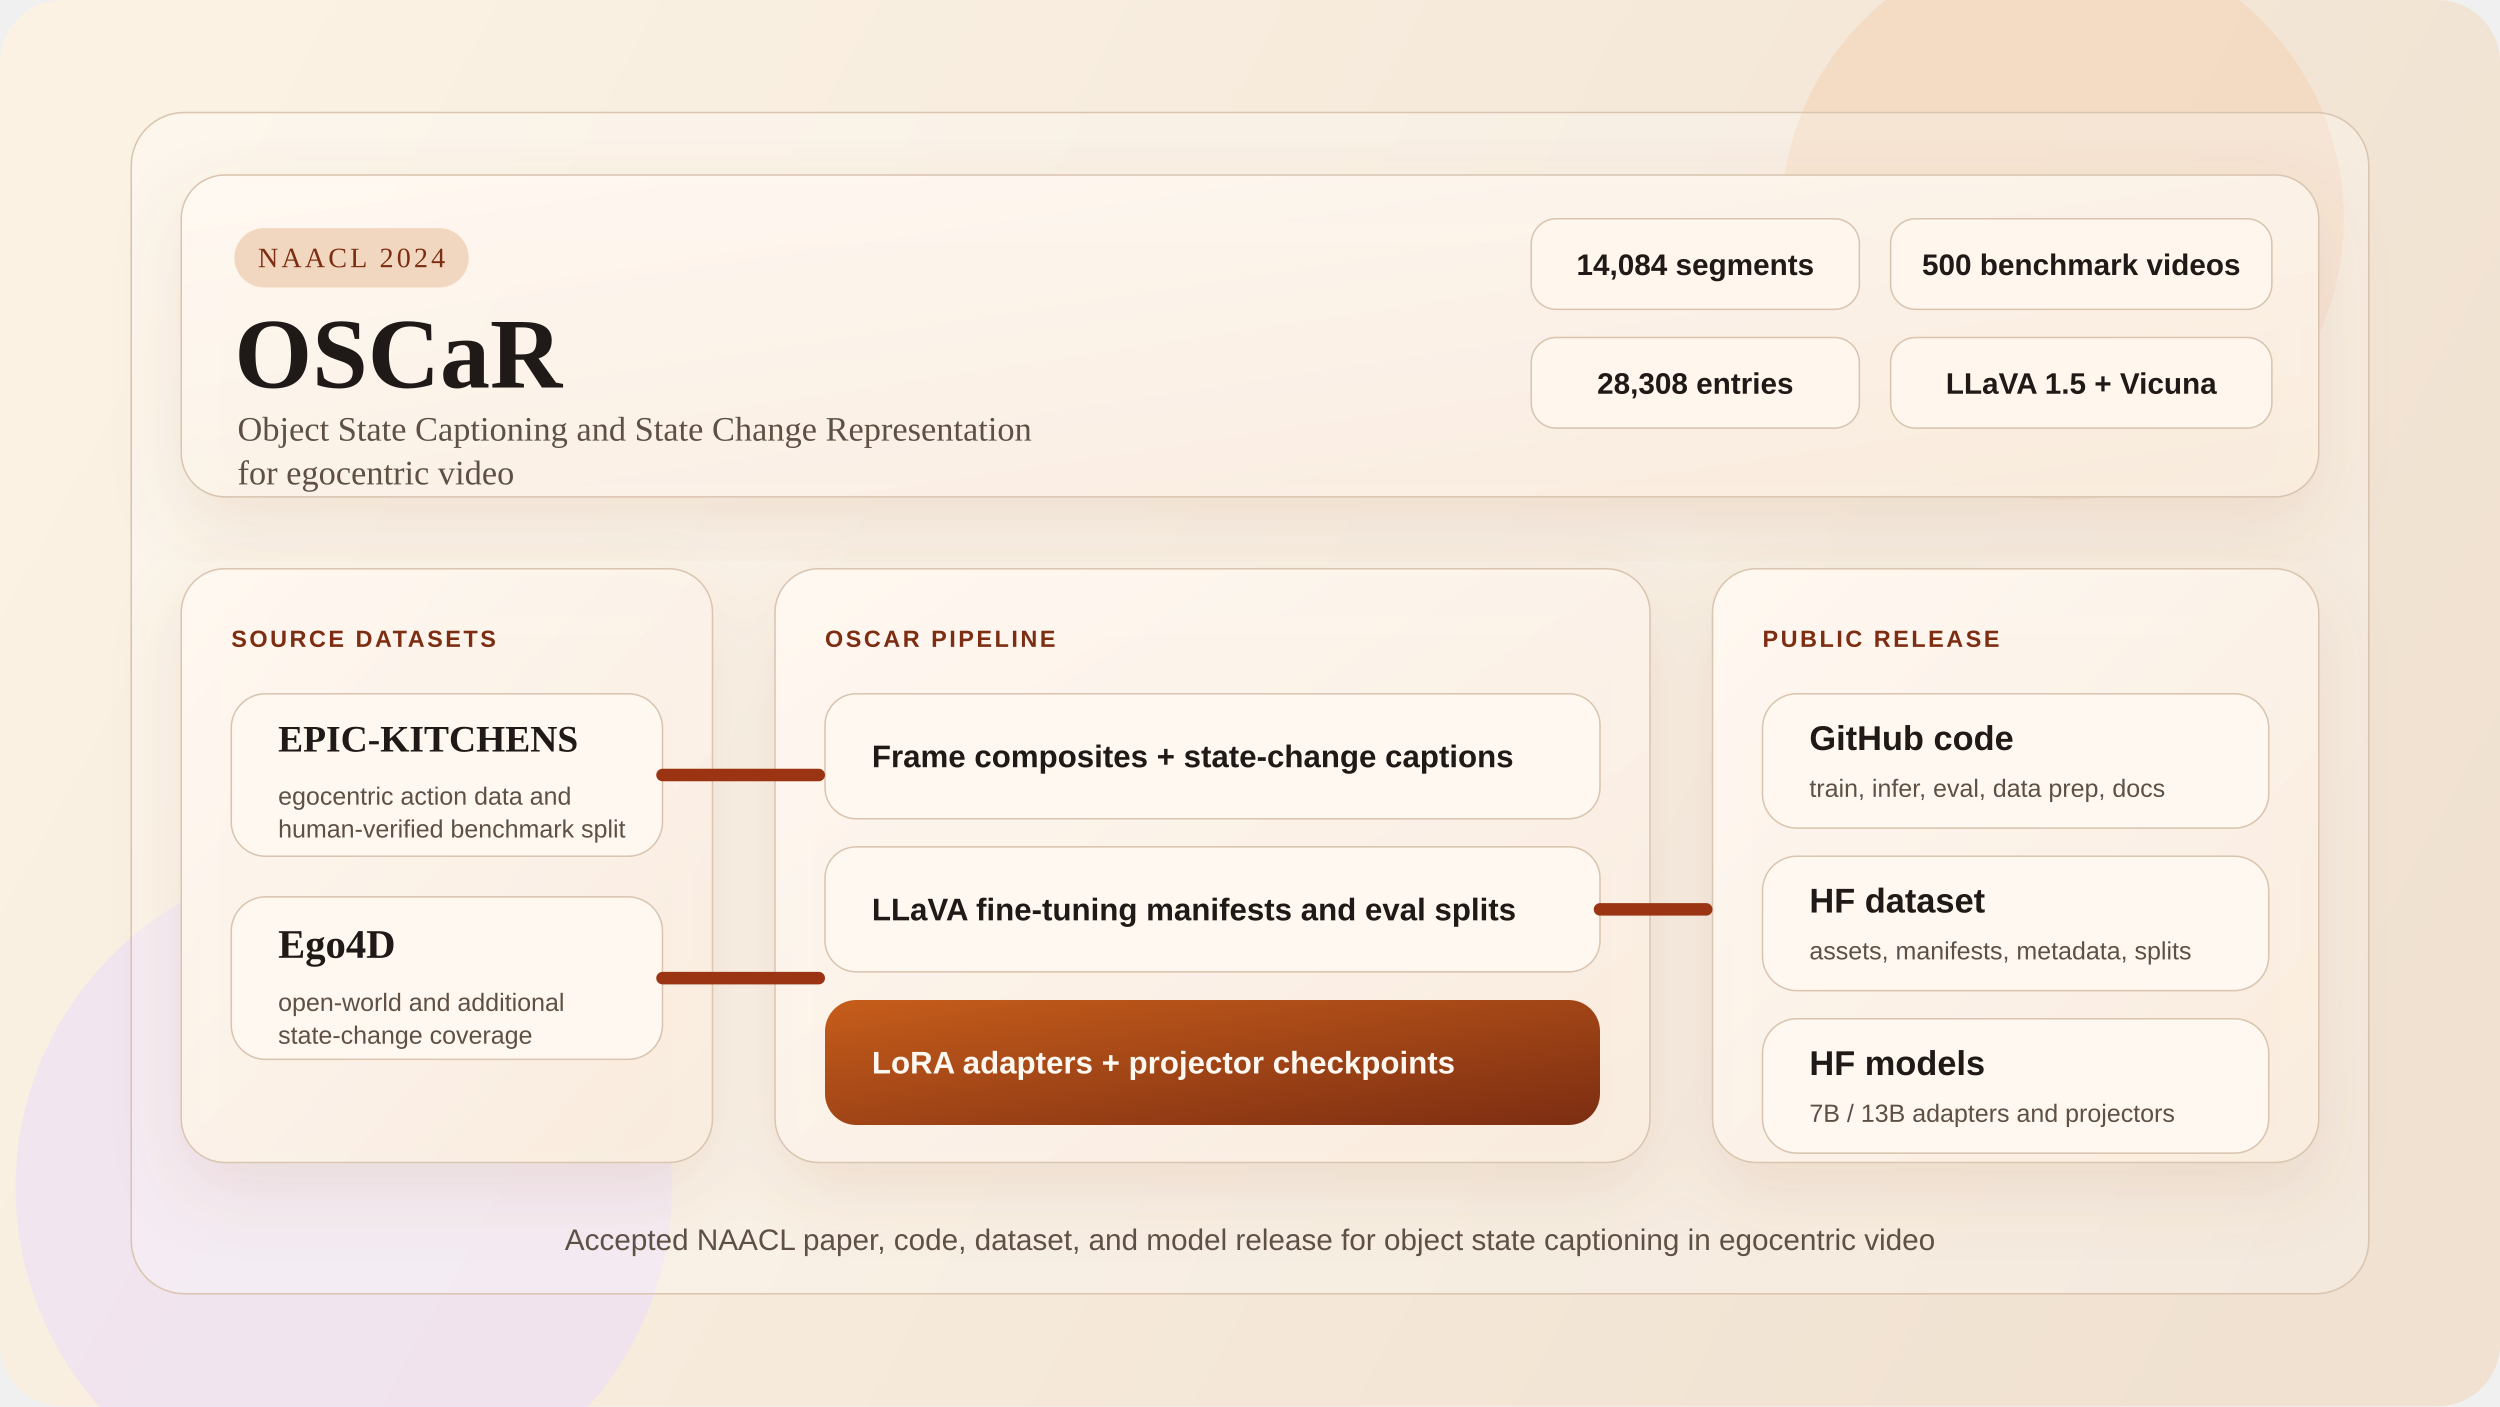
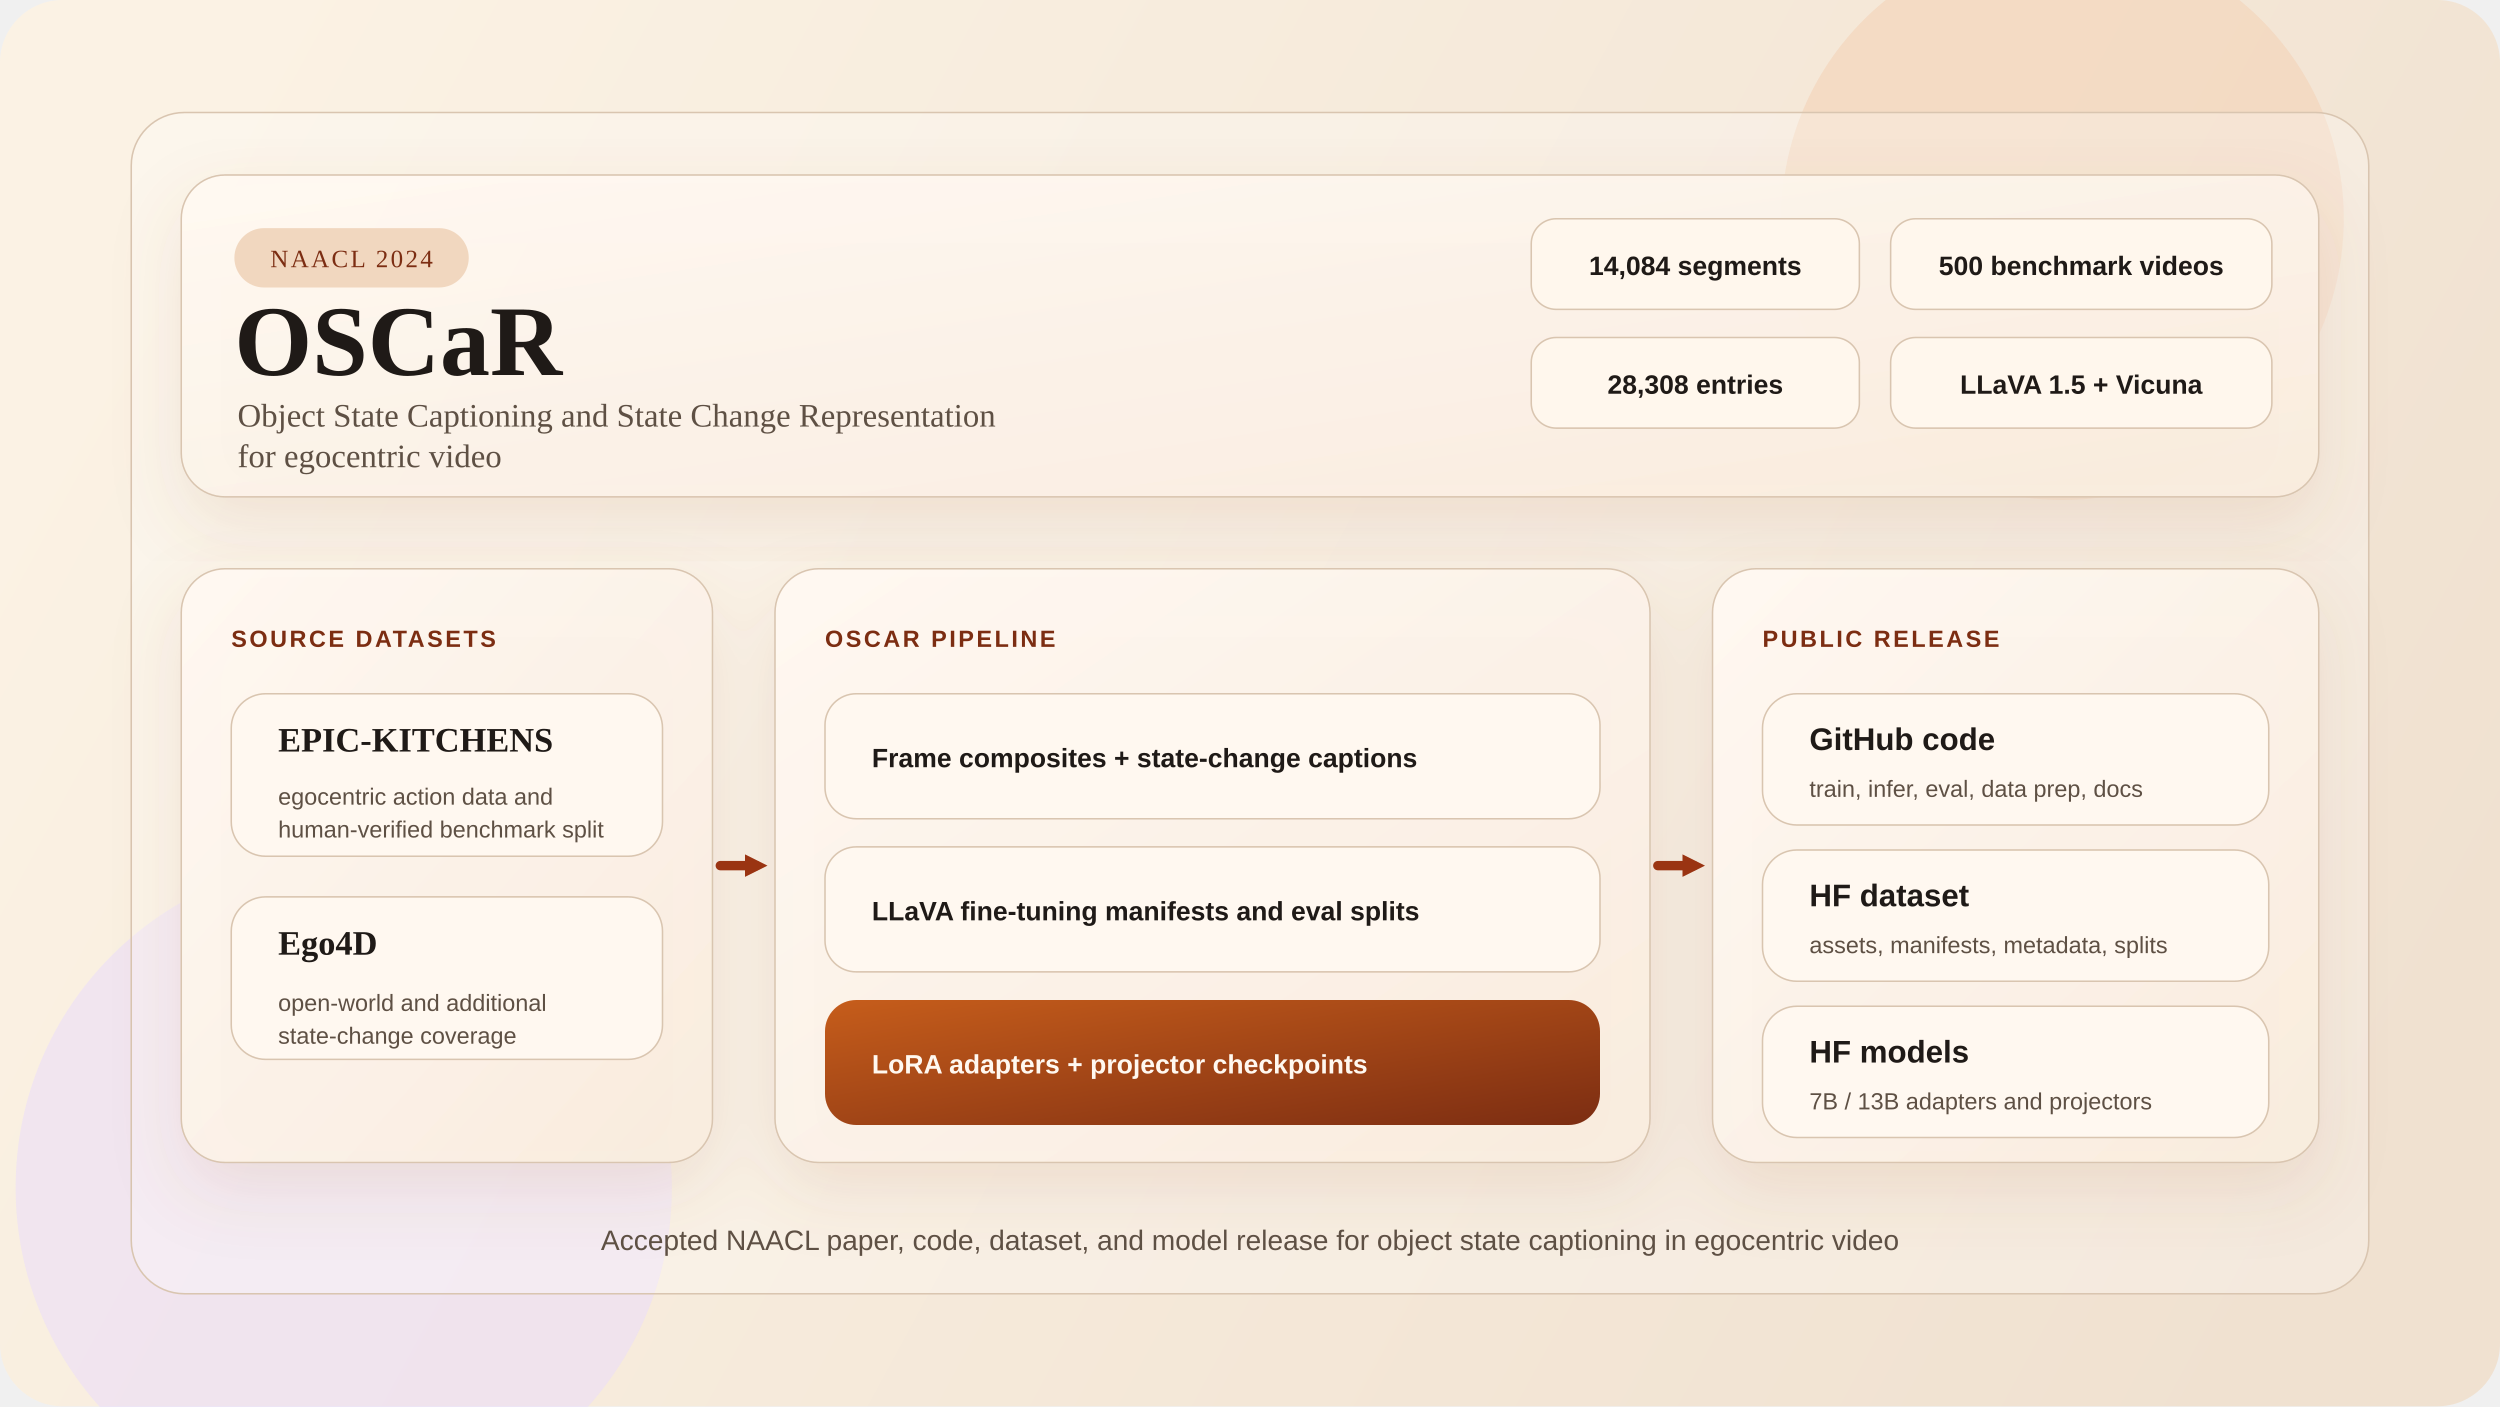
<svg xmlns="http://www.w3.org/2000/svg" width="1600" height="900" viewBox="0 0 1600 900" fill="none">
  <defs>
    <linearGradient id="bg" x1="120" y1="80" x2="1480" y2="820" gradientUnits="userSpaceOnUse">
      <stop stop-color="#FBF2E4" />
      <stop offset="1" stop-color="#F0E1D0" />
    </linearGradient>
    <linearGradient id="panel" x1="0" y1="0" x2="1" y2="1">
      <stop stop-color="#FFF9F2" stop-opacity="0.95" />
      <stop offset="1" stop-color="#F8ECDE" stop-opacity="0.95" />
    </linearGradient>
    <linearGradient id="accent" x1="0" y1="0" x2="1" y2="1">
      <stop stop-color="#C65D1B" />
      <stop offset="1" stop-color="#7C2D12" />
    </linearGradient>
    <filter id="shadow" x="-20%" y="-20%" width="140%" height="140%">
      <feDropShadow dx="0" dy="18" stdDeviation="22" flood-color="#A56A3A" flood-opacity="0.14" />
    </filter>
+     <marker id="arrow" viewBox="0 0 10 10" refX="5" refY="5" markerWidth="2.4" markerHeight="2.4" orient="auto">
+       <path d="M0 0L10 5L0 10z" fill="#9A3412" />
+     </marker>
  </defs>
  <rect width="1600" height="900" rx="40" fill="url(#bg)" />
  <circle cx="1320" cy="140" r="180" fill="#F3D5BC" opacity="0.7" />
  <circle cx="220" cy="760" r="210" fill="#E7D9FF" opacity="0.48" />
  <rect x="84" y="72" width="1432" height="756" rx="34" fill="#FFFFFF" fill-opacity="0.28" stroke="#D9C5B0" />
  <g filter="url(#shadow)">
    <rect x="116" y="112" width="1368" height="206" rx="28" fill="url(#panel)" stroke="#D9C5B0" />
  </g>
  <rect x="150" y="146" width="150" height="38" rx="19" fill="#F1D7BF" />
-   <text x="225" y="171" text-anchor="middle" fill="#7C2D12" font-family="Georgia, 'Times New Roman', serif" font-size="18" letter-spacing="2" textLength="120" lengthAdjust="spacingAndGlyphs">NAACL 2024</text>
-   <text x="150" y="248" fill="#1F1A17" font-family="Georgia, 'Times New Roman', serif" font-size="64" font-weight="700">OSCaR</text>
-   <text x="152" y="282" fill="#5E5044" font-family="Georgia, 'Times New Roman', serif" font-size="22" textLength="680" lengthAdjust="spacingAndGlyphs">Object State Captioning and State Change Representation</text>
-   <text x="152" y="310" fill="#5E5044" font-family="Georgia, 'Times New Roman', serif" font-size="22">for egocentric video</text>
+   <text x="225" y="171" text-anchor="middle" fill="#7C2D12" font-family="Georgia, 'Times New Roman', serif" font-size="16" letter-spacing="1.5">NAACL 2024</text>
+   <text x="150" y="240" fill="#1F1A17" font-family="Georgia, 'Times New Roman', serif" font-size="64" font-weight="700">OSCaR</text>
+   <text x="152" y="273" fill="#5E5044" font-family="Georgia, 'Times New Roman', serif" font-size="21">Object State Captioning and State Change Representation</text>
+   <text x="152" y="299" fill="#5E5044" font-family="Georgia, 'Times New Roman', serif" font-size="21">for egocentric video</text>
  <g>
    <rect x="980" y="140" width="210" height="58" rx="16" fill="#FFF7ED" stroke="#D9C5B0" />
-     <text x="1085" y="176" text-anchor="middle" fill="#1F1A17" font-family="Arial, Helvetica, sans-serif" font-size="19" font-weight="700" textLength="180" lengthAdjust="spacingAndGlyphs">14,084 segments</text>
+     <text x="1085" y="176" text-anchor="middle" fill="#1F1A17" font-family="Arial, Helvetica, sans-serif" font-size="17" font-weight="700">14,084 segments</text>
    <rect x="1210" y="140" width="244" height="58" rx="16" fill="#FFF7ED" stroke="#D9C5B0" />
-     <text x="1332" y="176" text-anchor="middle" fill="#1F1A17" font-family="Arial, Helvetica, sans-serif" font-size="19" font-weight="700" textLength="210" lengthAdjust="spacingAndGlyphs">500 benchmark videos</text>
+     <text x="1332" y="176" text-anchor="middle" fill="#1F1A17" font-family="Arial, Helvetica, sans-serif" font-size="17" font-weight="700">500 benchmark videos</text>
    <rect x="980" y="216" width="210" height="58" rx="16" fill="#FFF7ED" stroke="#D9C5B0" />
-     <text x="1085" y="252" text-anchor="middle" fill="#1F1A17" font-family="Arial, Helvetica, sans-serif" font-size="19" font-weight="700" textLength="160" lengthAdjust="spacingAndGlyphs">28,308 entries</text>
+     <text x="1085" y="252" text-anchor="middle" fill="#1F1A17" font-family="Arial, Helvetica, sans-serif" font-size="17" font-weight="700">28,308 entries</text>
    <rect x="1210" y="216" width="244" height="58" rx="16" fill="#FFF7ED" stroke="#D9C5B0" />
-     <text x="1332" y="252" text-anchor="middle" fill="#1F1A17" font-family="Arial, Helvetica, sans-serif" font-size="19" font-weight="700" textLength="200" lengthAdjust="spacingAndGlyphs">LLaVA 1.5 + Vicuna</text>
+     <text x="1332" y="252" text-anchor="middle" fill="#1F1A17" font-family="Arial, Helvetica, sans-serif" font-size="17" font-weight="700">LLaVA 1.5 + Vicuna</text>
  </g>
  <g filter="url(#shadow)">
    <rect x="116" y="364" width="340" height="380" rx="28" fill="url(#panel)" stroke="#D9C5B0" />
    <rect x="496" y="364" width="560" height="380" rx="28" fill="url(#panel)" stroke="#D9C5B0" />
    <rect x="1096" y="364" width="388" height="380" rx="28" fill="url(#panel)" stroke="#D9C5B0" />
  </g>
  <text x="148" y="414" fill="#7C2D12" font-family="Arial, Helvetica, sans-serif" font-size="15" font-weight="700" letter-spacing="1.6">SOURCE DATASETS</text>
  <text x="528" y="414" fill="#7C2D12" font-family="Arial, Helvetica, sans-serif" font-size="15" font-weight="700" letter-spacing="1.6">OSCAR PIPELINE</text>
  <text x="1128" y="414" fill="#7C2D12" font-family="Arial, Helvetica, sans-serif" font-size="15" font-weight="700" letter-spacing="1.6">PUBLIC RELEASE</text>
  <rect x="148" y="444" width="276" height="104" rx="22" fill="#FFF8F0" stroke="#D9C5B0" />
-   <text x="178" y="481" fill="#1F1A17" font-family="Georgia, 'Times New Roman', serif" font-size="24" font-weight="700" textLength="240" lengthAdjust="spacingAndGlyphs">EPIC-KITCHENS</text>
-   <text x="178" y="515" fill="#5E5044" font-family="Arial, Helvetica, sans-serif" font-size="16" textLength="230" lengthAdjust="spacingAndGlyphs">egocentric action data and</text>
-   <text x="178" y="536" fill="#5E5044" font-family="Arial, Helvetica, sans-serif" font-size="16" textLength="248" lengthAdjust="spacingAndGlyphs">human-verified benchmark split</text>
+   <text x="178" y="481" fill="#1F1A17" font-family="Georgia, 'Times New Roman', serif" font-size="22" font-weight="700">EPIC-KITCHENS</text>
+   <text x="178" y="515" fill="#5E5044" font-family="Arial, Helvetica, sans-serif" font-size="15">egocentric action data and</text>
+   <text x="178" y="536" fill="#5E5044" font-family="Arial, Helvetica, sans-serif" font-size="15">human-verified benchmark split</text>
  <rect x="148" y="574" width="276" height="104" rx="22" fill="#FFF8F0" stroke="#D9C5B0" />
-   <text x="178" y="613" fill="#1F1A17" font-family="Georgia, 'Times New Roman', serif" font-size="26" font-weight="700">Ego4D</text>
-   <text x="178" y="647" fill="#5E5044" font-family="Arial, Helvetica, sans-serif" font-size="16" textLength="210" lengthAdjust="spacingAndGlyphs">open-world and additional</text>
-   <text x="178" y="668" fill="#5E5044" font-family="Arial, Helvetica, sans-serif" font-size="16" textLength="200" lengthAdjust="spacingAndGlyphs">state-change coverage</text>
+   <text x="178" y="611" fill="#1F1A17" font-family="Georgia, 'Times New Roman', serif" font-size="22" font-weight="700">Ego4D</text>
+   <text x="178" y="647" fill="#5E5044" font-family="Arial, Helvetica, sans-serif" font-size="15">open-world and additional</text>
+   <text x="178" y="668" fill="#5E5044" font-family="Arial, Helvetica, sans-serif" font-size="15">state-change coverage</text>
  <rect x="528" y="444" width="496" height="80" rx="20" fill="#FFF8F0" stroke="#D9C5B0" />
-   <text x="558" y="491" fill="#1F1A17" font-family="Arial, Helvetica, sans-serif" font-size="20" font-weight="700" textLength="440" lengthAdjust="spacingAndGlyphs">Frame composites + state-change captions</text>
+   <text x="558" y="491" fill="#1F1A17" font-family="Arial, Helvetica, sans-serif" font-size="17" font-weight="700">Frame composites + state-change captions</text>
  <rect x="528" y="542" width="496" height="80" rx="20" fill="#FFF8F0" stroke="#D9C5B0" />
-   <text x="558" y="589" fill="#1F1A17" font-family="Arial, Helvetica, sans-serif" font-size="20" font-weight="700" textLength="440" lengthAdjust="spacingAndGlyphs">LLaVA fine-tuning manifests and eval splits</text>
+   <text x="558" y="589" fill="#1F1A17" font-family="Arial, Helvetica, sans-serif" font-size="17" font-weight="700">LLaVA fine-tuning manifests and eval splits</text>
  <rect x="528" y="640" width="496" height="80" rx="20" fill="url(#accent)" />
-   <text x="558" y="687" fill="#FFF8F0" font-family="Arial, Helvetica, sans-serif" font-size="20" font-weight="700" textLength="440" lengthAdjust="spacingAndGlyphs">LoRA adapters + projector checkpoints</text>
-   <rect x="1128" y="444" width="324" height="86" rx="22" fill="#FFF8F0" stroke="#D9C5B0" />
-   <text x="1158" y="480" fill="#1F1A17" font-family="Arial, Helvetica, sans-serif" font-size="22" font-weight="700">GitHub code</text>
-   <text x="1158" y="510" fill="#5E5044" font-family="Arial, Helvetica, sans-serif" font-size="16" textLength="280" lengthAdjust="spacingAndGlyphs">train, infer, eval, data prep, docs</text>
-   <rect x="1128" y="548" width="324" height="86" rx="22" fill="#FFF8F0" stroke="#D9C5B0" />
-   <text x="1158" y="584" fill="#1F1A17" font-family="Arial, Helvetica, sans-serif" font-size="22" font-weight="700">HF dataset</text>
-   <text x="1158" y="614" fill="#5E5044" font-family="Arial, Helvetica, sans-serif" font-size="16" textLength="290" lengthAdjust="spacingAndGlyphs">assets, manifests, metadata, splits</text>
-   <rect x="1128" y="652" width="324" height="86" rx="22" fill="#FFF8F0" stroke="#D9C5B0" />
-   <text x="1158" y="688" fill="#1F1A17" font-family="Arial, Helvetica, sans-serif" font-size="22" font-weight="700">HF models</text>
-   <text x="1158" y="718" fill="#5E5044" font-family="Arial, Helvetica, sans-serif" font-size="16" textLength="280" lengthAdjust="spacingAndGlyphs">7B / 13B adapters and projectors</text>
-   <path d="M424 496H470C480 496 490 496 524 496" stroke="#9A3412" stroke-width="8" stroke-linecap="round" />
-   <path d="M424 626H470C480 626 490 626 524 626" stroke="#9A3412" stroke-width="8" stroke-linecap="round" />
-   <path d="M1024 582H1060C1070 582 1080 582 1092 582" stroke="#9A3412" stroke-width="8" stroke-linecap="round" />
-   <text x="800" y="800" text-anchor="middle" fill="#5E5044" font-family="Arial, Helvetica, sans-serif" font-size="19" textLength="900" lengthAdjust="spacingAndGlyphs">
+   <text x="558" y="687" fill="#FFF8F0" font-family="Arial, Helvetica, sans-serif" font-size="17" font-weight="700">LoRA adapters + projector checkpoints</text>
+   <rect x="1128" y="444" width="324" height="84" rx="22" fill="#FFF8F0" stroke="#D9C5B0" />
+   <text x="1158" y="480" fill="#1F1A17" font-family="Arial, Helvetica, sans-serif" font-size="20" font-weight="700">GitHub code</text>
+   <text x="1158" y="510" fill="#5E5044" font-family="Arial, Helvetica, sans-serif" font-size="15">train, infer, eval, data prep, docs</text>
+   <rect x="1128" y="544" width="324" height="84" rx="22" fill="#FFF8F0" stroke="#D9C5B0" />
+   <text x="1158" y="580" fill="#1F1A17" font-family="Arial, Helvetica, sans-serif" font-size="20" font-weight="700">HF dataset</text>
+   <text x="1158" y="610" fill="#5E5044" font-family="Arial, Helvetica, sans-serif" font-size="15">assets, manifests, metadata, splits</text>
+   <rect x="1128" y="644" width="324" height="84" rx="22" fill="#FFF8F0" stroke="#D9C5B0" />
+   <text x="1158" y="680" fill="#1F1A17" font-family="Arial, Helvetica, sans-serif" font-size="20" font-weight="700">HF models</text>
+   <text x="1158" y="710" fill="#5E5044" font-family="Arial, Helvetica, sans-serif" font-size="15">7B / 13B adapters and projectors</text>
+   <path d="M461 554H484" stroke="#9A3412" stroke-width="6" stroke-linecap="round" marker-end="url(#arrow)" />
+   <path d="M1061 554H1084" stroke="#9A3412" stroke-width="6" stroke-linecap="round" marker-end="url(#arrow)" />
+   <text x="800" y="800" text-anchor="middle" fill="#5E5044" font-family="Arial, Helvetica, sans-serif" font-size="18">
    Accepted NAACL paper, code, dataset, and model release for object state captioning in egocentric video
  </text>
</svg>
